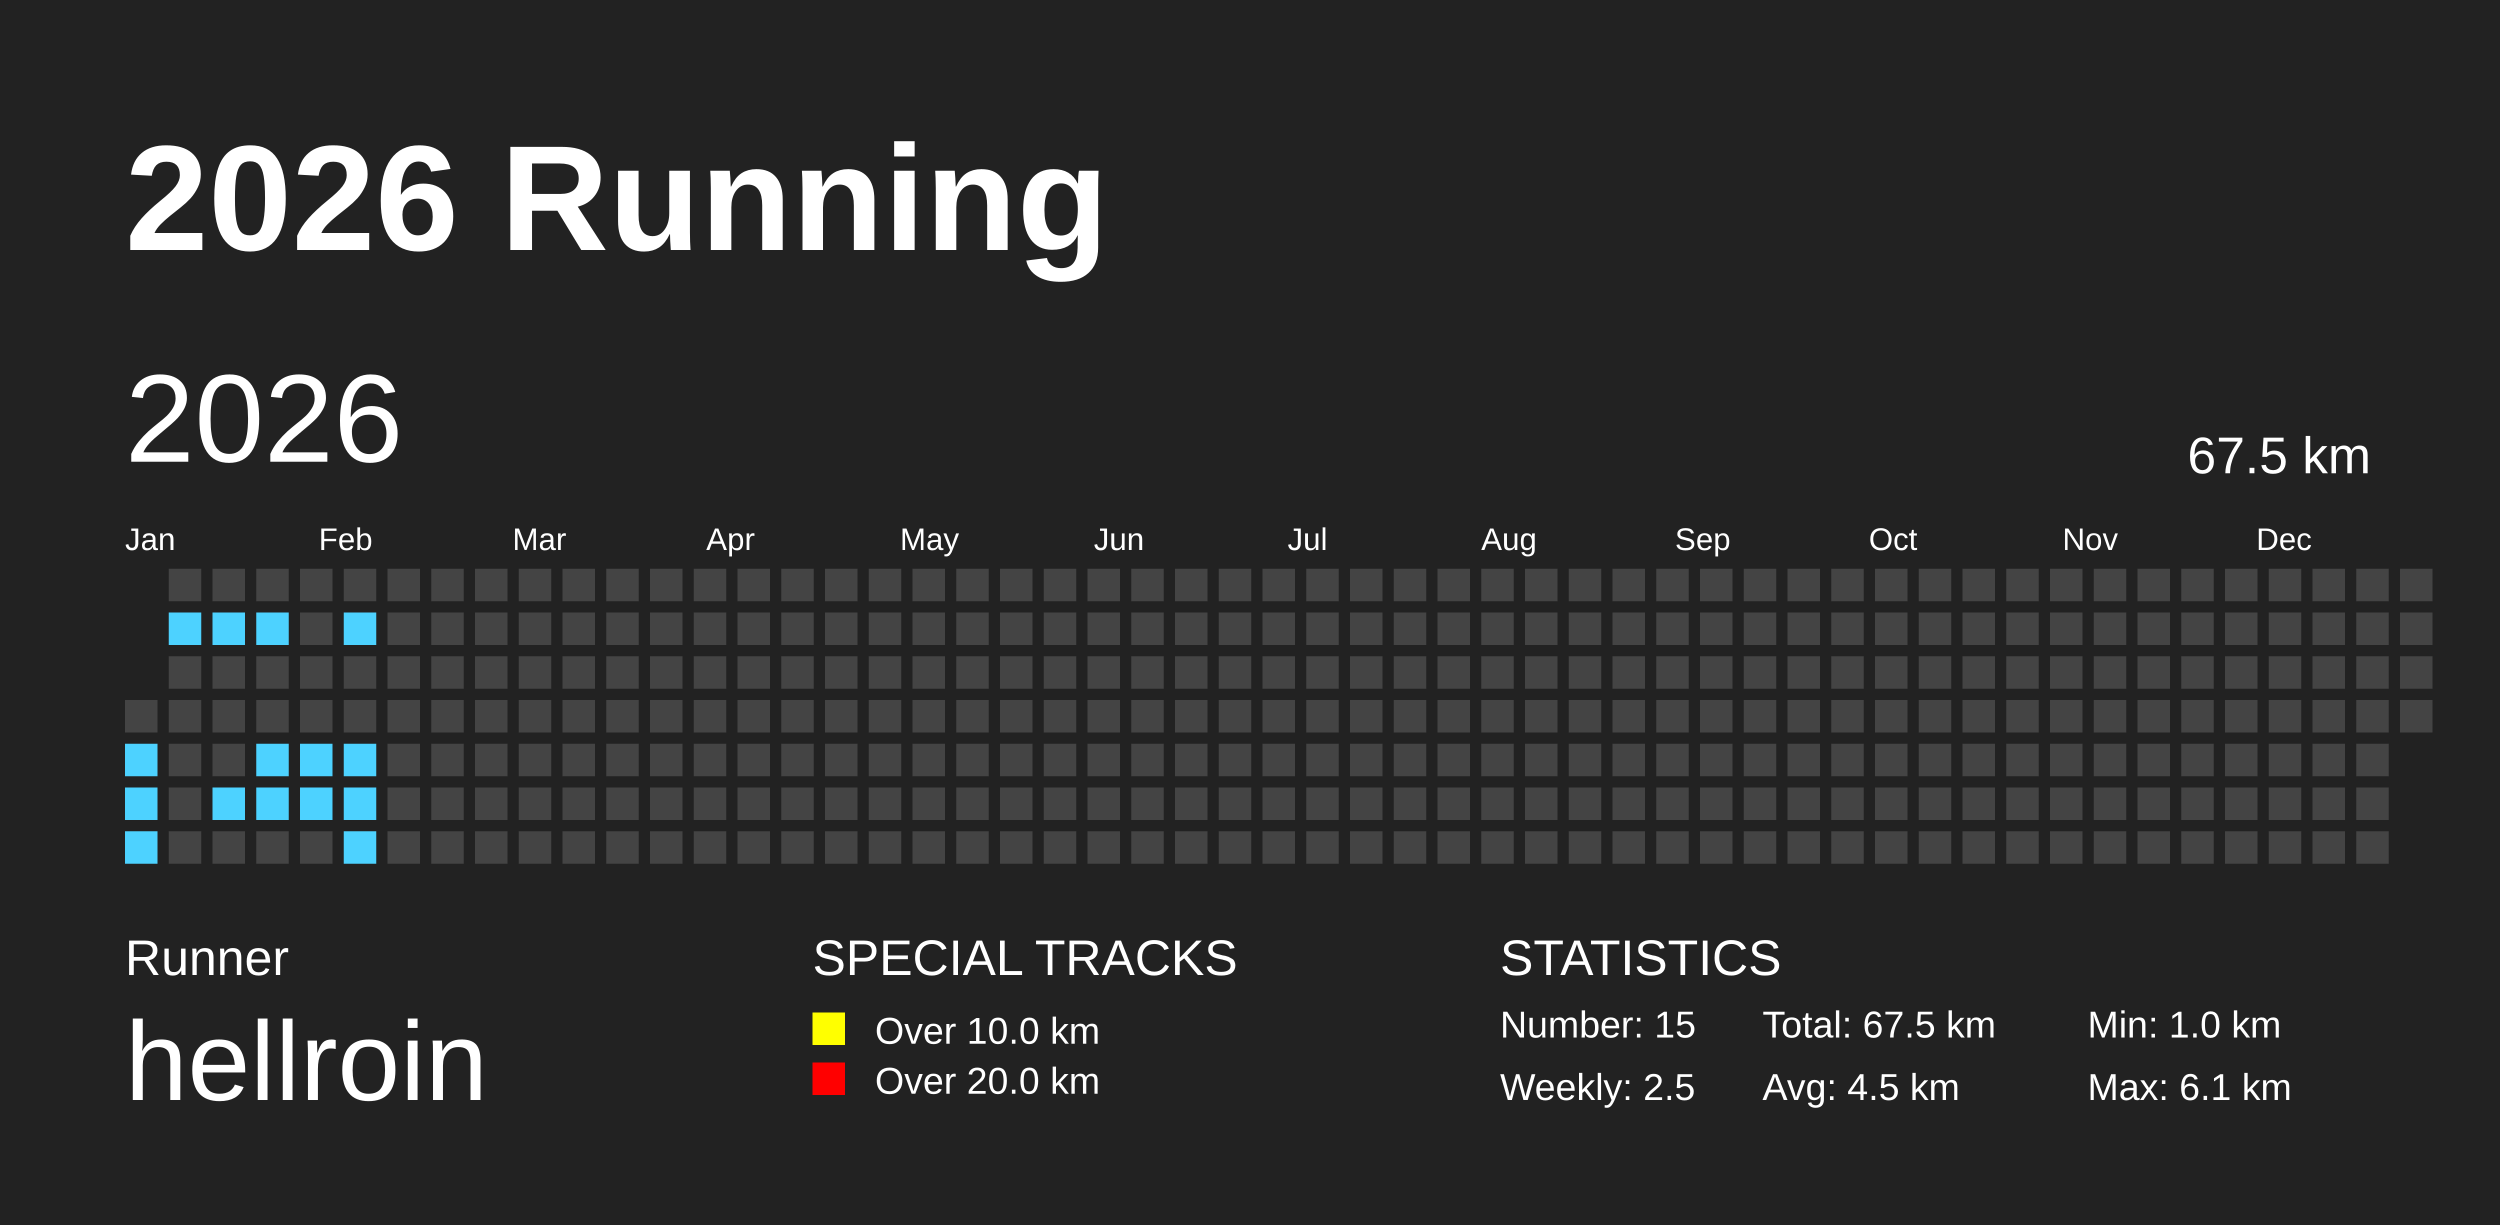
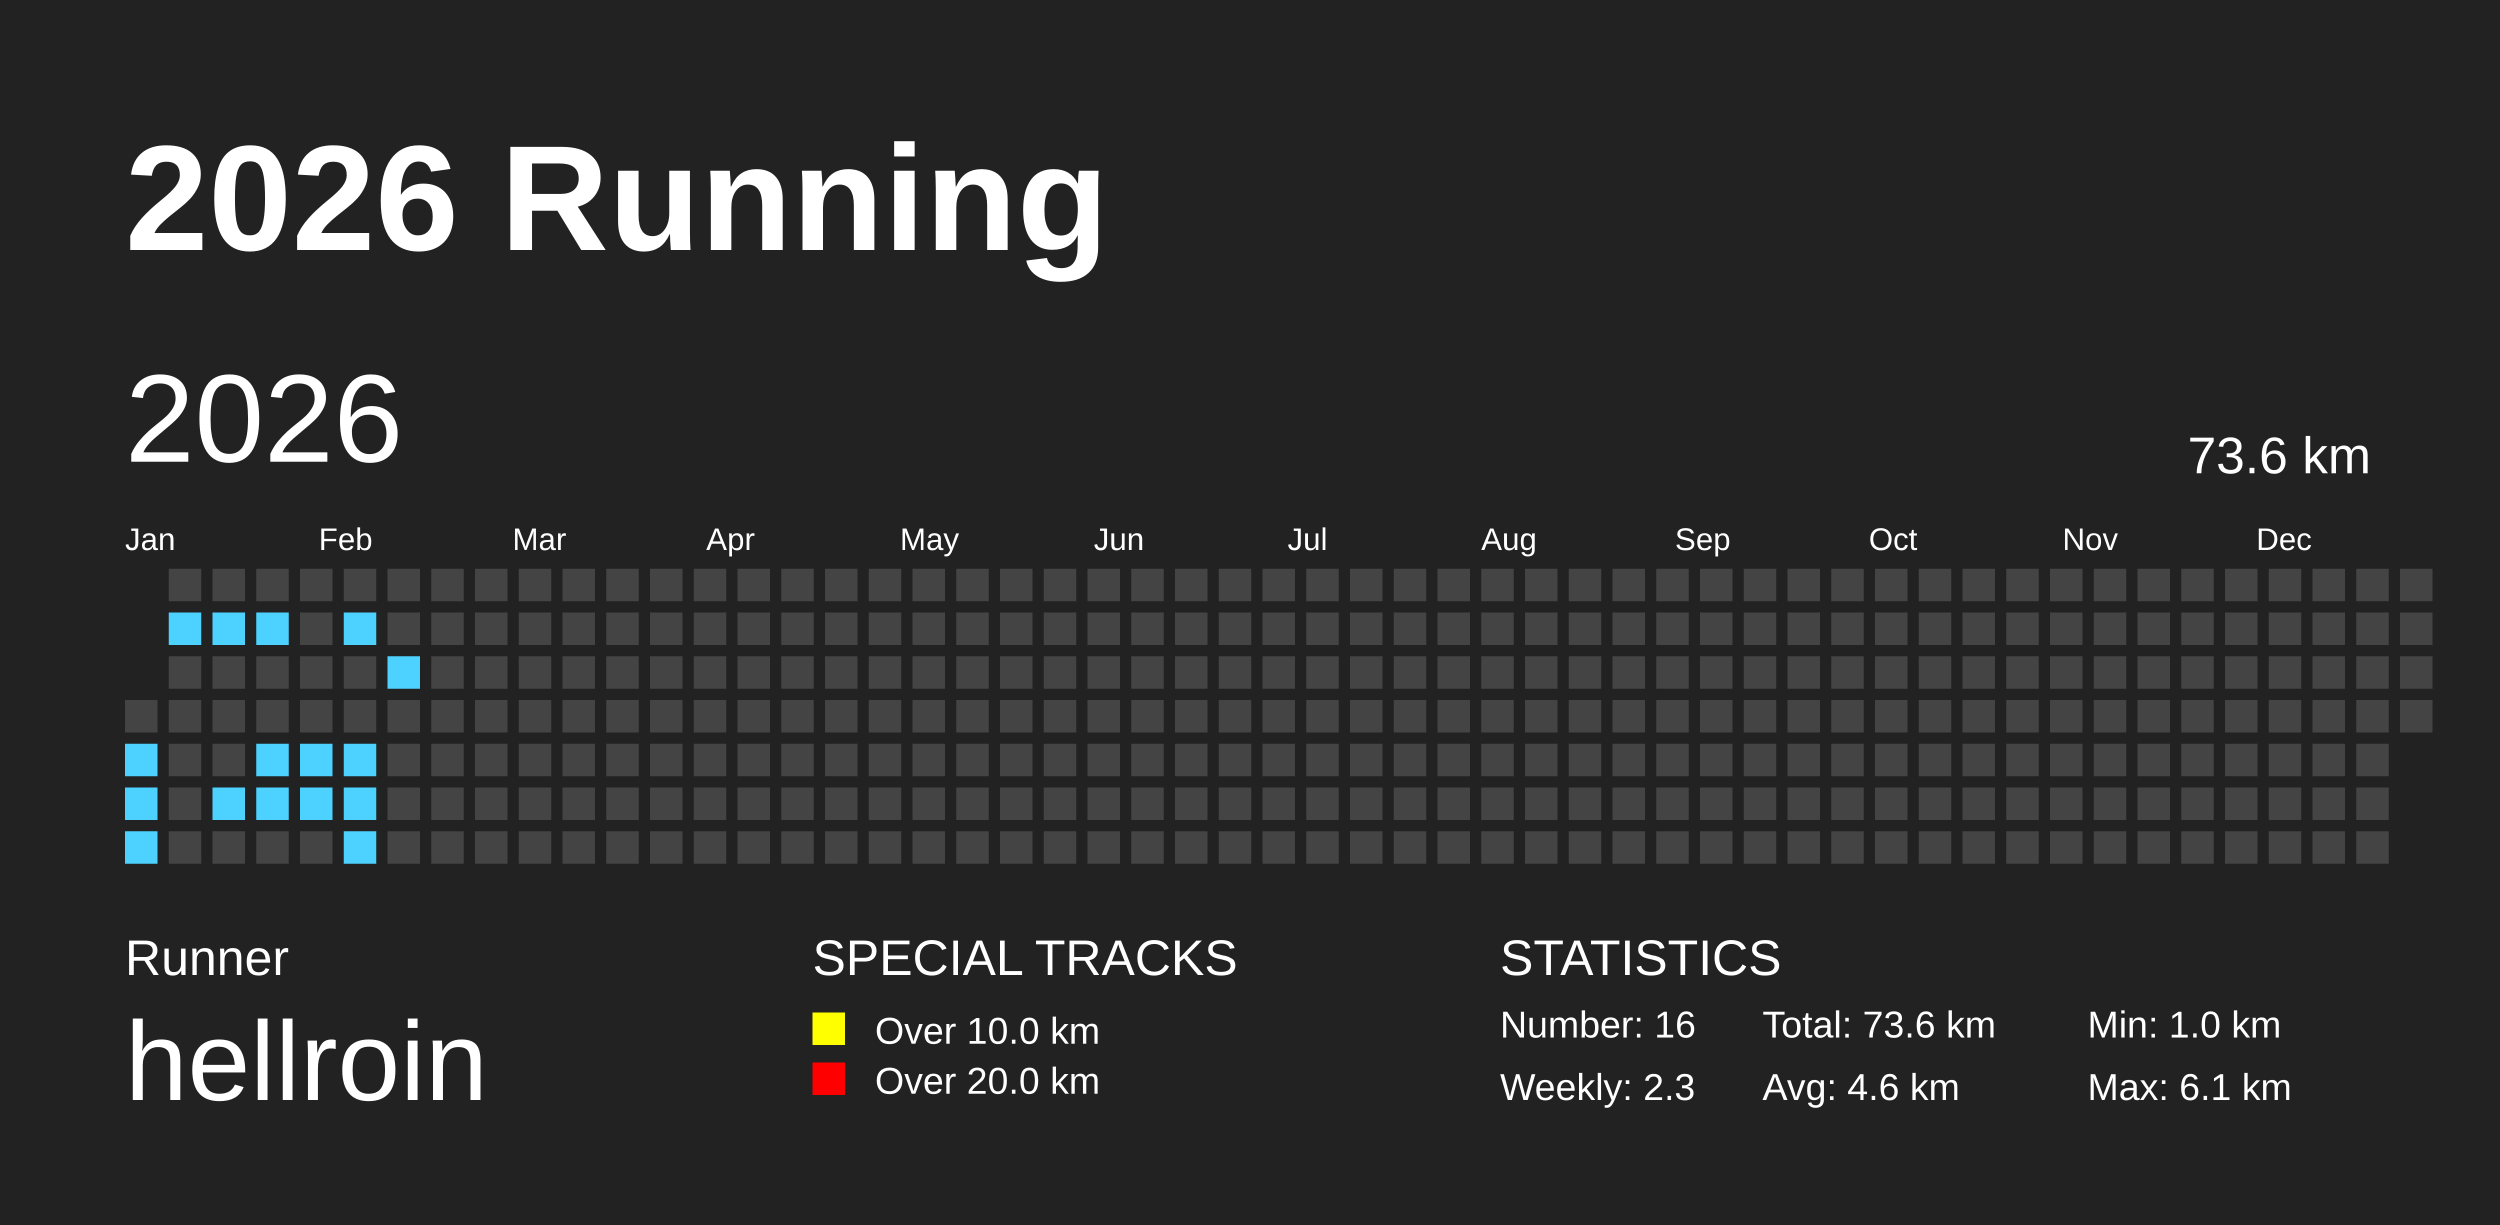
<svg xmlns="http://www.w3.org/2000/svg" baseProfile="full" height="98mm" version="1.1" viewBox="0,0,200,98" width="200mm">
  <defs />
  <rect fill="#222222" height="98" width="200" x="0" y="0" />
  <text fill="#FFFFFF" style="font-size:12px; font-family:Arial; font-weight:bold;" x="10" y="20">2026 Running</text>
  <text fill="#FFFFFF" style="font-size:4px; font-family:Arial" x="10" y="78">Runner</text>
  <text fill="#FFFFFF" style="font-size:9px; font-family:Arial" x="10" y="88">hellroin</text>
  <text fill="#FFFFFF" style="font-size:4px; font-family:Arial" x="65" y="78">SPECIAL TRACKS</text>
  <rect fill="yellow" height="2.6" width="2.6" x="65" y="81" />
  <text fill="#FFFFFF" style="font-size:3px; font-family:Arial" x="70" y="83.5">Over 10.0 km</text>
  <rect fill="red" height="2.6" width="2.6" x="65" y="85" />
  <text fill="#FFFFFF" style="font-size:3px; font-family:Arial" x="70" y="87.5">Over 20.0 km</text>
  <text fill="#FFFFFF" style="font-size:4px; font-family:Arial" x="120" y="78">STATISTICS</text>
-   <text fill="#FFFFFF" style="font-size:3px; font-family:Arial" x="120" y="83">Number: 15</text>
-   <text fill="#FFFFFF" style="font-size:3px; font-family:Arial" x="120" y="88">Weekly: 2.5</text>
-   <text fill="#FFFFFF" style="font-size:3px; font-family:Arial" x="141" y="83">Total: 67.5 km</text>
-   <text fill="#FFFFFF" style="font-size:3px; font-family:Arial" x="141" y="88">Avg: 4.5 km</text>
+   <text fill="#FFFFFF" style="font-size:3px; font-family:Arial" x="120" y="83">Number: 16</text>
+   <text fill="#FFFFFF" style="font-size:3px; font-family:Arial" x="120" y="88">Weekly: 2.3</text>
+   <text fill="#FFFFFF" style="font-size:3px; font-family:Arial" x="141" y="83">Total: 73.6 km</text>
+   <text fill="#FFFFFF" style="font-size:3px; font-family:Arial" x="141" y="88">Avg: 4.6 km</text>
  <text fill="#FFFFFF" style="font-size:3px; font-family:Arial" x="167" y="83">Min: 1.0 km</text>
  <text fill="#FFFFFF" style="font-size:3px; font-family:Arial" x="167" y="88">Max: 6.1 km</text>
  <text dominant-baseline="hanging" fill="#FFFFFF" style="font-size:10.0px; font-family:Arial;" x="10" y="30">2026</text>
-   <text dominant-baseline="hanging" fill="#FFFFFF" style="font-size:4.125px; font-family:Arial;" x="175" y="35">67.5 km</text>
+   <text dominant-baseline="hanging" fill="#FFFFFF" style="font-size:4.125px; font-family:Arial;" x="175" y="35">73.6 km</text>
  <text fill="#FFFFFF" style="font-size:2.5px; font-family:Arial" x="10.0" y="44">Jan</text>
  <text fill="#FFFFFF" style="font-size:2.5px; font-family:Arial" x="25.5" y="44">Feb</text>
  <text fill="#FFFFFF" style="font-size:2.5px; font-family:Arial" x="41.0" y="44">Mar</text>
  <text fill="#FFFFFF" style="font-size:2.5px; font-family:Arial" x="56.5" y="44">Apr</text>
  <text fill="#FFFFFF" style="font-size:2.5px; font-family:Arial" x="72.0" y="44">May</text>
  <text fill="#FFFFFF" style="font-size:2.5px; font-family:Arial" x="87.5" y="44">Jun</text>
  <text fill="#FFFFFF" style="font-size:2.5px; font-family:Arial" x="103.0" y="44">Jul</text>
  <text fill="#FFFFFF" style="font-size:2.5px; font-family:Arial" x="118.5" y="44">Aug</text>
  <text fill="#FFFFFF" style="font-size:2.5px; font-family:Arial" x="134.0" y="44">Sep</text>
  <text fill="#FFFFFF" style="font-size:2.5px; font-family:Arial" x="149.5" y="44">Oct</text>
  <text fill="#FFFFFF" style="font-size:2.5px; font-family:Arial" x="165.0" y="44">Nov</text>
  <text fill="#FFFFFF" style="font-size:2.5px; font-family:Arial" x="180.5" y="44">Dec</text>
  <rect fill="#444444" height="2.6" width="2.6" x="10.0" y="56.0" />
  <rect fill="#4DD2FF" height="2.6" width="2.6" x="10.0" y="59.5" />
  <rect fill="#4DD2FF" height="2.6" width="2.6" x="10.0" y="63.0" />
  <rect fill="#4DD2FF" height="2.6" width="2.6" x="10.0" y="66.5" />
  <rect fill="#444444" height="2.6" width="2.6" x="13.5" y="45.5" />
  <rect fill="#4DD2FF" height="2.6" width="2.6" x="13.5" y="49.0" />
  <rect fill="#444444" height="2.6" width="2.6" x="13.5" y="52.5" />
  <rect fill="#444444" height="2.6" width="2.6" x="13.5" y="56.0" />
  <rect fill="#444444" height="2.6" width="2.6" x="13.5" y="59.5" />
  <rect fill="#444444" height="2.6" width="2.6" x="13.5" y="63.0" />
  <rect fill="#444444" height="2.6" width="2.6" x="13.5" y="66.5" />
  <rect fill="#444444" height="2.6" width="2.6" x="17.0" y="45.5" />
  <rect fill="#4DD2FF" height="2.6" width="2.6" x="17.0" y="49.0" />
  <rect fill="#444444" height="2.6" width="2.6" x="17.0" y="52.5" />
  <rect fill="#444444" height="2.6" width="2.6" x="17.0" y="56.0" />
  <rect fill="#444444" height="2.6" width="2.6" x="17.0" y="59.5" />
  <rect fill="#4DD2FF" height="2.6" width="2.6" x="17.0" y="63.0" />
  <rect fill="#444444" height="2.6" width="2.6" x="17.0" y="66.5" />
  <rect fill="#444444" height="2.6" width="2.6" x="20.5" y="45.5" />
  <rect fill="#4DD2FF" height="2.6" width="2.6" x="20.5" y="49.0" />
  <rect fill="#444444" height="2.6" width="2.6" x="20.5" y="52.5" />
  <rect fill="#444444" height="2.6" width="2.6" x="20.5" y="56.0" />
  <rect fill="#4DD2FF" height="2.6" width="2.6" x="20.5" y="59.5" />
  <rect fill="#4DD2FF" height="2.6" width="2.6" x="20.5" y="63.0" />
  <rect fill="#444444" height="2.6" width="2.6" x="20.5" y="66.5" />
  <rect fill="#444444" height="2.6" width="2.6" x="24.0" y="45.5" />
  <rect fill="#444444" height="2.6" width="2.6" x="24.0" y="49.0" />
  <rect fill="#444444" height="2.6" width="2.6" x="24.0" y="52.5" />
  <rect fill="#444444" height="2.6" width="2.6" x="24.0" y="56.0" />
  <rect fill="#4DD2FF" height="2.6" width="2.6" x="24.0" y="59.5" />
  <rect fill="#4DD2FF" height="2.6" width="2.6" x="24.0" y="63.0" />
  <rect fill="#444444" height="2.6" width="2.6" x="24.0" y="66.5" />
  <rect fill="#444444" height="2.6" width="2.6" x="27.5" y="45.5" />
  <rect fill="#4DD2FF" height="2.6" width="2.6" x="27.5" y="49.0" />
  <rect fill="#444444" height="2.6" width="2.6" x="27.5" y="52.5" />
  <rect fill="#444444" height="2.6" width="2.6" x="27.5" y="56.0" />
  <rect fill="#4DD2FF" height="2.6" width="2.6" x="27.5" y="59.5" />
  <rect fill="#4DD2FF" height="2.6" width="2.6" x="27.5" y="63.0" />
  <rect fill="#4DD2FF" height="2.6" width="2.6" x="27.5" y="66.5" />
  <rect fill="#444444" height="2.6" width="2.6" x="31.0" y="45.5" />
  <rect fill="#444444" height="2.6" width="2.6" x="31.0" y="49.0" />
-   <rect fill="#444444" height="2.6" width="2.6" x="31.0" y="52.5" />
+   <rect fill="#4DD2FF" height="2.6" width="2.6" x="31.0" y="52.5" />
  <rect fill="#444444" height="2.6" width="2.6" x="31.0" y="56.0" />
  <rect fill="#444444" height="2.6" width="2.6" x="31.0" y="59.5" />
  <rect fill="#444444" height="2.6" width="2.6" x="31.0" y="63.0" />
  <rect fill="#444444" height="2.6" width="2.6" x="31.0" y="66.5" />
  <rect fill="#444444" height="2.6" width="2.6" x="34.5" y="45.5" />
  <rect fill="#444444" height="2.6" width="2.6" x="34.5" y="49.0" />
  <rect fill="#444444" height="2.6" width="2.6" x="34.5" y="52.5" />
  <rect fill="#444444" height="2.6" width="2.6" x="34.5" y="56.0" />
  <rect fill="#444444" height="2.6" width="2.6" x="34.5" y="59.5" />
  <rect fill="#444444" height="2.6" width="2.6" x="34.5" y="63.0" />
  <rect fill="#444444" height="2.6" width="2.6" x="34.5" y="66.5" />
  <rect fill="#444444" height="2.6" width="2.6" x="38.0" y="45.5" />
  <rect fill="#444444" height="2.6" width="2.6" x="38.0" y="49.0" />
  <rect fill="#444444" height="2.6" width="2.6" x="38.0" y="52.5" />
  <rect fill="#444444" height="2.6" width="2.6" x="38.0" y="56.0" />
  <rect fill="#444444" height="2.6" width="2.6" x="38.0" y="59.5" />
  <rect fill="#444444" height="2.6" width="2.6" x="38.0" y="63.0" />
  <rect fill="#444444" height="2.6" width="2.6" x="38.0" y="66.5" />
  <rect fill="#444444" height="2.6" width="2.6" x="41.5" y="45.5" />
  <rect fill="#444444" height="2.6" width="2.6" x="41.5" y="49.0" />
  <rect fill="#444444" height="2.6" width="2.6" x="41.5" y="52.5" />
  <rect fill="#444444" height="2.6" width="2.6" x="41.5" y="56.0" />
  <rect fill="#444444" height="2.6" width="2.6" x="41.5" y="59.5" />
  <rect fill="#444444" height="2.6" width="2.6" x="41.5" y="63.0" />
  <rect fill="#444444" height="2.6" width="2.6" x="41.5" y="66.5" />
  <rect fill="#444444" height="2.6" width="2.6" x="45.0" y="45.5" />
  <rect fill="#444444" height="2.6" width="2.6" x="45.0" y="49.0" />
  <rect fill="#444444" height="2.6" width="2.6" x="45.0" y="52.5" />
  <rect fill="#444444" height="2.6" width="2.6" x="45.0" y="56.0" />
  <rect fill="#444444" height="2.6" width="2.6" x="45.0" y="59.5" />
  <rect fill="#444444" height="2.6" width="2.6" x="45.0" y="63.0" />
  <rect fill="#444444" height="2.6" width="2.6" x="45.0" y="66.5" />
  <rect fill="#444444" height="2.6" width="2.6" x="48.5" y="45.5" />
  <rect fill="#444444" height="2.6" width="2.6" x="48.5" y="49.0" />
  <rect fill="#444444" height="2.6" width="2.6" x="48.5" y="52.5" />
  <rect fill="#444444" height="2.6" width="2.6" x="48.5" y="56.0" />
  <rect fill="#444444" height="2.6" width="2.6" x="48.5" y="59.5" />
  <rect fill="#444444" height="2.6" width="2.6" x="48.5" y="63.0" />
  <rect fill="#444444" height="2.6" width="2.6" x="48.5" y="66.5" />
  <rect fill="#444444" height="2.6" width="2.6" x="52.0" y="45.5" />
  <rect fill="#444444" height="2.6" width="2.6" x="52.0" y="49.0" />
  <rect fill="#444444" height="2.6" width="2.6" x="52.0" y="52.5" />
  <rect fill="#444444" height="2.6" width="2.6" x="52.0" y="56.0" />
  <rect fill="#444444" height="2.6" width="2.6" x="52.0" y="59.5" />
  <rect fill="#444444" height="2.6" width="2.6" x="52.0" y="63.0" />
  <rect fill="#444444" height="2.6" width="2.6" x="52.0" y="66.5" />
  <rect fill="#444444" height="2.6" width="2.6" x="55.5" y="45.5" />
  <rect fill="#444444" height="2.6" width="2.6" x="55.5" y="49.0" />
  <rect fill="#444444" height="2.6" width="2.6" x="55.5" y="52.5" />
  <rect fill="#444444" height="2.6" width="2.6" x="55.5" y="56.0" />
  <rect fill="#444444" height="2.6" width="2.6" x="55.5" y="59.5" />
  <rect fill="#444444" height="2.6" width="2.6" x="55.5" y="63.0" />
  <rect fill="#444444" height="2.6" width="2.6" x="55.5" y="66.5" />
  <rect fill="#444444" height="2.6" width="2.6" x="59.0" y="45.5" />
  <rect fill="#444444" height="2.6" width="2.6" x="59.0" y="49.0" />
  <rect fill="#444444" height="2.6" width="2.6" x="59.0" y="52.5" />
  <rect fill="#444444" height="2.6" width="2.6" x="59.0" y="56.0" />
  <rect fill="#444444" height="2.6" width="2.6" x="59.0" y="59.5" />
  <rect fill="#444444" height="2.6" width="2.6" x="59.0" y="63.0" />
  <rect fill="#444444" height="2.6" width="2.6" x="59.0" y="66.5" />
  <rect fill="#444444" height="2.6" width="2.6" x="62.5" y="45.5" />
  <rect fill="#444444" height="2.6" width="2.6" x="62.5" y="49.0" />
  <rect fill="#444444" height="2.6" width="2.6" x="62.5" y="52.5" />
  <rect fill="#444444" height="2.6" width="2.6" x="62.5" y="56.0" />
  <rect fill="#444444" height="2.6" width="2.6" x="62.5" y="59.5" />
  <rect fill="#444444" height="2.6" width="2.6" x="62.5" y="63.0" />
  <rect fill="#444444" height="2.6" width="2.6" x="62.5" y="66.5" />
  <rect fill="#444444" height="2.6" width="2.6" x="66.0" y="45.5" />
  <rect fill="#444444" height="2.6" width="2.6" x="66.0" y="49.0" />
  <rect fill="#444444" height="2.6" width="2.6" x="66.0" y="52.5" />
  <rect fill="#444444" height="2.6" width="2.6" x="66.0" y="56.0" />
  <rect fill="#444444" height="2.6" width="2.6" x="66.0" y="59.5" />
  <rect fill="#444444" height="2.6" width="2.6" x="66.0" y="63.0" />
  <rect fill="#444444" height="2.6" width="2.6" x="66.0" y="66.5" />
  <rect fill="#444444" height="2.6" width="2.6" x="69.5" y="45.5" />
  <rect fill="#444444" height="2.6" width="2.6" x="69.5" y="49.0" />
  <rect fill="#444444" height="2.6" width="2.6" x="69.5" y="52.5" />
  <rect fill="#444444" height="2.6" width="2.6" x="69.5" y="56.0" />
  <rect fill="#444444" height="2.6" width="2.6" x="69.5" y="59.5" />
  <rect fill="#444444" height="2.6" width="2.6" x="69.5" y="63.0" />
  <rect fill="#444444" height="2.6" width="2.6" x="69.5" y="66.5" />
  <rect fill="#444444" height="2.6" width="2.6" x="73.0" y="45.5" />
  <rect fill="#444444" height="2.6" width="2.6" x="73.0" y="49.0" />
  <rect fill="#444444" height="2.6" width="2.6" x="73.0" y="52.5" />
  <rect fill="#444444" height="2.6" width="2.6" x="73.0" y="56.0" />
  <rect fill="#444444" height="2.6" width="2.6" x="73.0" y="59.5" />
  <rect fill="#444444" height="2.6" width="2.6" x="73.0" y="63.0" />
  <rect fill="#444444" height="2.6" width="2.6" x="73.0" y="66.5" />
  <rect fill="#444444" height="2.6" width="2.6" x="76.5" y="45.5" />
  <rect fill="#444444" height="2.6" width="2.6" x="76.5" y="49.0" />
  <rect fill="#444444" height="2.6" width="2.6" x="76.5" y="52.5" />
  <rect fill="#444444" height="2.6" width="2.6" x="76.5" y="56.0" />
  <rect fill="#444444" height="2.6" width="2.6" x="76.5" y="59.5" />
  <rect fill="#444444" height="2.6" width="2.6" x="76.5" y="63.0" />
  <rect fill="#444444" height="2.6" width="2.6" x="76.5" y="66.5" />
  <rect fill="#444444" height="2.6" width="2.6" x="80.0" y="45.5" />
  <rect fill="#444444" height="2.6" width="2.6" x="80.0" y="49.0" />
  <rect fill="#444444" height="2.6" width="2.6" x="80.0" y="52.5" />
  <rect fill="#444444" height="2.6" width="2.6" x="80.0" y="56.0" />
  <rect fill="#444444" height="2.6" width="2.6" x="80.0" y="59.5" />
  <rect fill="#444444" height="2.6" width="2.6" x="80.0" y="63.0" />
  <rect fill="#444444" height="2.6" width="2.6" x="80.0" y="66.5" />
  <rect fill="#444444" height="2.6" width="2.6" x="83.5" y="45.5" />
  <rect fill="#444444" height="2.6" width="2.6" x="83.5" y="49.0" />
  <rect fill="#444444" height="2.6" width="2.6" x="83.5" y="52.5" />
  <rect fill="#444444" height="2.6" width="2.6" x="83.5" y="56.0" />
  <rect fill="#444444" height="2.6" width="2.6" x="83.5" y="59.5" />
  <rect fill="#444444" height="2.6" width="2.6" x="83.5" y="63.0" />
  <rect fill="#444444" height="2.6" width="2.6" x="83.5" y="66.5" />
  <rect fill="#444444" height="2.6" width="2.6" x="87.0" y="45.5" />
  <rect fill="#444444" height="2.6" width="2.6" x="87.0" y="49.0" />
  <rect fill="#444444" height="2.6" width="2.6" x="87.0" y="52.5" />
  <rect fill="#444444" height="2.6" width="2.6" x="87.0" y="56.0" />
  <rect fill="#444444" height="2.6" width="2.6" x="87.0" y="59.5" />
  <rect fill="#444444" height="2.6" width="2.6" x="87.0" y="63.0" />
  <rect fill="#444444" height="2.6" width="2.6" x="87.0" y="66.5" />
  <rect fill="#444444" height="2.6" width="2.6" x="90.5" y="45.5" />
  <rect fill="#444444" height="2.6" width="2.6" x="90.5" y="49.0" />
  <rect fill="#444444" height="2.6" width="2.6" x="90.5" y="52.5" />
  <rect fill="#444444" height="2.6" width="2.6" x="90.5" y="56.0" />
  <rect fill="#444444" height="2.6" width="2.6" x="90.5" y="59.5" />
  <rect fill="#444444" height="2.6" width="2.6" x="90.5" y="63.0" />
  <rect fill="#444444" height="2.6" width="2.6" x="90.5" y="66.5" />
  <rect fill="#444444" height="2.6" width="2.6" x="94.0" y="45.5" />
  <rect fill="#444444" height="2.6" width="2.6" x="94.0" y="49.0" />
  <rect fill="#444444" height="2.6" width="2.6" x="94.0" y="52.5" />
  <rect fill="#444444" height="2.6" width="2.6" x="94.0" y="56.0" />
  <rect fill="#444444" height="2.6" width="2.6" x="94.0" y="59.5" />
  <rect fill="#444444" height="2.6" width="2.6" x="94.0" y="63.0" />
  <rect fill="#444444" height="2.6" width="2.6" x="94.0" y="66.5" />
  <rect fill="#444444" height="2.6" width="2.6" x="97.5" y="45.5" />
  <rect fill="#444444" height="2.6" width="2.6" x="97.5" y="49.0" />
  <rect fill="#444444" height="2.6" width="2.6" x="97.5" y="52.5" />
  <rect fill="#444444" height="2.6" width="2.6" x="97.5" y="56.0" />
  <rect fill="#444444" height="2.6" width="2.6" x="97.5" y="59.5" />
  <rect fill="#444444" height="2.6" width="2.6" x="97.5" y="63.0" />
  <rect fill="#444444" height="2.6" width="2.6" x="97.5" y="66.5" />
  <rect fill="#444444" height="2.6" width="2.6" x="101.0" y="45.5" />
  <rect fill="#444444" height="2.6" width="2.6" x="101.0" y="49.0" />
  <rect fill="#444444" height="2.6" width="2.6" x="101.0" y="52.5" />
  <rect fill="#444444" height="2.6" width="2.6" x="101.0" y="56.0" />
  <rect fill="#444444" height="2.6" width="2.6" x="101.0" y="59.5" />
  <rect fill="#444444" height="2.6" width="2.6" x="101.0" y="63.0" />
  <rect fill="#444444" height="2.6" width="2.6" x="101.0" y="66.5" />
  <rect fill="#444444" height="2.6" width="2.6" x="104.5" y="45.5" />
  <rect fill="#444444" height="2.6" width="2.6" x="104.5" y="49.0" />
  <rect fill="#444444" height="2.6" width="2.6" x="104.5" y="52.5" />
  <rect fill="#444444" height="2.6" width="2.6" x="104.5" y="56.0" />
  <rect fill="#444444" height="2.6" width="2.6" x="104.5" y="59.5" />
  <rect fill="#444444" height="2.6" width="2.6" x="104.5" y="63.0" />
  <rect fill="#444444" height="2.6" width="2.6" x="104.5" y="66.5" />
  <rect fill="#444444" height="2.6" width="2.6" x="108.0" y="45.5" />
  <rect fill="#444444" height="2.6" width="2.6" x="108.0" y="49.0" />
  <rect fill="#444444" height="2.6" width="2.6" x="108.0" y="52.5" />
  <rect fill="#444444" height="2.6" width="2.6" x="108.0" y="56.0" />
  <rect fill="#444444" height="2.6" width="2.6" x="108.0" y="59.5" />
  <rect fill="#444444" height="2.6" width="2.6" x="108.0" y="63.0" />
  <rect fill="#444444" height="2.6" width="2.6" x="108.0" y="66.5" />
  <rect fill="#444444" height="2.6" width="2.6" x="111.5" y="45.5" />
  <rect fill="#444444" height="2.6" width="2.6" x="111.5" y="49.0" />
  <rect fill="#444444" height="2.6" width="2.6" x="111.5" y="52.5" />
  <rect fill="#444444" height="2.6" width="2.6" x="111.5" y="56.0" />
  <rect fill="#444444" height="2.6" width="2.6" x="111.5" y="59.5" />
  <rect fill="#444444" height="2.6" width="2.6" x="111.5" y="63.0" />
  <rect fill="#444444" height="2.6" width="2.6" x="111.5" y="66.5" />
  <rect fill="#444444" height="2.6" width="2.6" x="115.0" y="45.5" />
  <rect fill="#444444" height="2.6" width="2.6" x="115.0" y="49.0" />
  <rect fill="#444444" height="2.6" width="2.6" x="115.0" y="52.5" />
  <rect fill="#444444" height="2.6" width="2.6" x="115.0" y="56.0" />
  <rect fill="#444444" height="2.6" width="2.6" x="115.0" y="59.5" />
  <rect fill="#444444" height="2.6" width="2.6" x="115.0" y="63.0" />
  <rect fill="#444444" height="2.6" width="2.6" x="115.0" y="66.5" />
  <rect fill="#444444" height="2.6" width="2.6" x="118.5" y="45.5" />
  <rect fill="#444444" height="2.6" width="2.6" x="118.5" y="49.0" />
  <rect fill="#444444" height="2.6" width="2.6" x="118.5" y="52.5" />
  <rect fill="#444444" height="2.6" width="2.6" x="118.5" y="56.0" />
  <rect fill="#444444" height="2.6" width="2.6" x="118.5" y="59.5" />
  <rect fill="#444444" height="2.6" width="2.6" x="118.5" y="63.0" />
  <rect fill="#444444" height="2.6" width="2.6" x="118.5" y="66.5" />
  <rect fill="#444444" height="2.6" width="2.6" x="122.0" y="45.5" />
  <rect fill="#444444" height="2.6" width="2.6" x="122.0" y="49.0" />
  <rect fill="#444444" height="2.6" width="2.6" x="122.0" y="52.5" />
  <rect fill="#444444" height="2.6" width="2.6" x="122.0" y="56.0" />
  <rect fill="#444444" height="2.6" width="2.6" x="122.0" y="59.5" />
  <rect fill="#444444" height="2.6" width="2.6" x="122.0" y="63.0" />
  <rect fill="#444444" height="2.6" width="2.6" x="122.0" y="66.5" />
  <rect fill="#444444" height="2.6" width="2.6" x="125.5" y="45.5" />
  <rect fill="#444444" height="2.6" width="2.6" x="125.5" y="49.0" />
  <rect fill="#444444" height="2.6" width="2.6" x="125.5" y="52.5" />
  <rect fill="#444444" height="2.6" width="2.6" x="125.5" y="56.0" />
  <rect fill="#444444" height="2.6" width="2.6" x="125.5" y="59.5" />
  <rect fill="#444444" height="2.6" width="2.6" x="125.5" y="63.0" />
  <rect fill="#444444" height="2.6" width="2.6" x="125.5" y="66.5" />
  <rect fill="#444444" height="2.6" width="2.6" x="129.0" y="45.5" />
  <rect fill="#444444" height="2.6" width="2.6" x="129.0" y="49.0" />
  <rect fill="#444444" height="2.6" width="2.6" x="129.0" y="52.5" />
  <rect fill="#444444" height="2.6" width="2.6" x="129.0" y="56.0" />
  <rect fill="#444444" height="2.6" width="2.6" x="129.0" y="59.5" />
  <rect fill="#444444" height="2.6" width="2.6" x="129.0" y="63.0" />
  <rect fill="#444444" height="2.6" width="2.6" x="129.0" y="66.5" />
  <rect fill="#444444" height="2.6" width="2.6" x="132.5" y="45.5" />
  <rect fill="#444444" height="2.6" width="2.6" x="132.5" y="49.0" />
  <rect fill="#444444" height="2.6" width="2.6" x="132.5" y="52.5" />
  <rect fill="#444444" height="2.6" width="2.6" x="132.5" y="56.0" />
  <rect fill="#444444" height="2.6" width="2.6" x="132.5" y="59.5" />
  <rect fill="#444444" height="2.6" width="2.6" x="132.5" y="63.0" />
  <rect fill="#444444" height="2.6" width="2.6" x="132.5" y="66.5" />
  <rect fill="#444444" height="2.6" width="2.6" x="136.0" y="45.5" />
  <rect fill="#444444" height="2.6" width="2.6" x="136.0" y="49.0" />
  <rect fill="#444444" height="2.6" width="2.6" x="136.0" y="52.5" />
  <rect fill="#444444" height="2.6" width="2.6" x="136.0" y="56.0" />
  <rect fill="#444444" height="2.6" width="2.6" x="136.0" y="59.5" />
  <rect fill="#444444" height="2.6" width="2.6" x="136.0" y="63.0" />
  <rect fill="#444444" height="2.6" width="2.6" x="136.0" y="66.5" />
  <rect fill="#444444" height="2.6" width="2.6" x="139.5" y="45.5" />
  <rect fill="#444444" height="2.6" width="2.6" x="139.5" y="49.0" />
  <rect fill="#444444" height="2.6" width="2.6" x="139.5" y="52.5" />
  <rect fill="#444444" height="2.6" width="2.6" x="139.5" y="56.0" />
  <rect fill="#444444" height="2.6" width="2.6" x="139.5" y="59.5" />
  <rect fill="#444444" height="2.6" width="2.6" x="139.5" y="63.0" />
  <rect fill="#444444" height="2.6" width="2.6" x="139.5" y="66.5" />
  <rect fill="#444444" height="2.6" width="2.6" x="143.0" y="45.5" />
  <rect fill="#444444" height="2.6" width="2.6" x="143.0" y="49.0" />
  <rect fill="#444444" height="2.6" width="2.6" x="143.0" y="52.5" />
  <rect fill="#444444" height="2.6" width="2.6" x="143.0" y="56.0" />
  <rect fill="#444444" height="2.6" width="2.6" x="143.0" y="59.5" />
  <rect fill="#444444" height="2.6" width="2.6" x="143.0" y="63.0" />
  <rect fill="#444444" height="2.6" width="2.6" x="143.0" y="66.5" />
  <rect fill="#444444" height="2.6" width="2.6" x="146.5" y="45.5" />
  <rect fill="#444444" height="2.6" width="2.6" x="146.5" y="49.0" />
  <rect fill="#444444" height="2.6" width="2.6" x="146.5" y="52.5" />
  <rect fill="#444444" height="2.6" width="2.6" x="146.5" y="56.0" />
  <rect fill="#444444" height="2.6" width="2.6" x="146.5" y="59.5" />
  <rect fill="#444444" height="2.6" width="2.6" x="146.5" y="63.0" />
  <rect fill="#444444" height="2.6" width="2.6" x="146.5" y="66.5" />
  <rect fill="#444444" height="2.6" width="2.6" x="150.0" y="45.5" />
  <rect fill="#444444" height="2.6" width="2.6" x="150.0" y="49.0" />
  <rect fill="#444444" height="2.6" width="2.6" x="150.0" y="52.5" />
  <rect fill="#444444" height="2.6" width="2.6" x="150.0" y="56.0" />
  <rect fill="#444444" height="2.6" width="2.6" x="150.0" y="59.5" />
  <rect fill="#444444" height="2.6" width="2.6" x="150.0" y="63.0" />
  <rect fill="#444444" height="2.6" width="2.6" x="150.0" y="66.5" />
  <rect fill="#444444" height="2.6" width="2.6" x="153.5" y="45.5" />
  <rect fill="#444444" height="2.6" width="2.6" x="153.5" y="49.0" />
  <rect fill="#444444" height="2.6" width="2.6" x="153.5" y="52.5" />
  <rect fill="#444444" height="2.6" width="2.6" x="153.5" y="56.0" />
  <rect fill="#444444" height="2.6" width="2.6" x="153.5" y="59.5" />
  <rect fill="#444444" height="2.6" width="2.6" x="153.5" y="63.0" />
  <rect fill="#444444" height="2.6" width="2.6" x="153.5" y="66.5" />
  <rect fill="#444444" height="2.6" width="2.6" x="157.0" y="45.5" />
  <rect fill="#444444" height="2.6" width="2.6" x="157.0" y="49.0" />
  <rect fill="#444444" height="2.6" width="2.6" x="157.0" y="52.5" />
  <rect fill="#444444" height="2.6" width="2.6" x="157.0" y="56.0" />
  <rect fill="#444444" height="2.6" width="2.6" x="157.0" y="59.5" />
  <rect fill="#444444" height="2.6" width="2.6" x="157.0" y="63.0" />
  <rect fill="#444444" height="2.6" width="2.6" x="157.0" y="66.5" />
  <rect fill="#444444" height="2.6" width="2.6" x="160.5" y="45.5" />
  <rect fill="#444444" height="2.6" width="2.6" x="160.5" y="49.0" />
  <rect fill="#444444" height="2.6" width="2.6" x="160.5" y="52.5" />
  <rect fill="#444444" height="2.6" width="2.6" x="160.5" y="56.0" />
  <rect fill="#444444" height="2.6" width="2.6" x="160.5" y="59.5" />
  <rect fill="#444444" height="2.6" width="2.6" x="160.5" y="63.0" />
  <rect fill="#444444" height="2.6" width="2.6" x="160.5" y="66.5" />
  <rect fill="#444444" height="2.6" width="2.6" x="164.0" y="45.5" />
  <rect fill="#444444" height="2.6" width="2.6" x="164.0" y="49.0" />
  <rect fill="#444444" height="2.6" width="2.6" x="164.0" y="52.5" />
  <rect fill="#444444" height="2.6" width="2.6" x="164.0" y="56.0" />
  <rect fill="#444444" height="2.6" width="2.6" x="164.0" y="59.5" />
  <rect fill="#444444" height="2.6" width="2.6" x="164.0" y="63.0" />
  <rect fill="#444444" height="2.6" width="2.6" x="164.0" y="66.5" />
  <rect fill="#444444" height="2.6" width="2.6" x="167.5" y="45.5" />
  <rect fill="#444444" height="2.6" width="2.6" x="167.5" y="49.0" />
  <rect fill="#444444" height="2.6" width="2.6" x="167.5" y="52.5" />
  <rect fill="#444444" height="2.6" width="2.6" x="167.5" y="56.0" />
  <rect fill="#444444" height="2.6" width="2.6" x="167.5" y="59.5" />
  <rect fill="#444444" height="2.6" width="2.6" x="167.5" y="63.0" />
  <rect fill="#444444" height="2.6" width="2.6" x="167.5" y="66.5" />
  <rect fill="#444444" height="2.6" width="2.6" x="171.0" y="45.5" />
  <rect fill="#444444" height="2.6" width="2.6" x="171.0" y="49.0" />
  <rect fill="#444444" height="2.6" width="2.6" x="171.0" y="52.5" />
  <rect fill="#444444" height="2.6" width="2.6" x="171.0" y="56.0" />
  <rect fill="#444444" height="2.6" width="2.6" x="171.0" y="59.5" />
  <rect fill="#444444" height="2.6" width="2.6" x="171.0" y="63.0" />
  <rect fill="#444444" height="2.6" width="2.6" x="171.0" y="66.5" />
  <rect fill="#444444" height="2.6" width="2.6" x="174.5" y="45.5" />
  <rect fill="#444444" height="2.6" width="2.6" x="174.5" y="49.0" />
  <rect fill="#444444" height="2.6" width="2.6" x="174.5" y="52.5" />
  <rect fill="#444444" height="2.6" width="2.6" x="174.5" y="56.0" />
  <rect fill="#444444" height="2.6" width="2.6" x="174.5" y="59.5" />
  <rect fill="#444444" height="2.6" width="2.6" x="174.5" y="63.0" />
  <rect fill="#444444" height="2.6" width="2.6" x="174.5" y="66.5" />
  <rect fill="#444444" height="2.6" width="2.6" x="178.0" y="45.5" />
  <rect fill="#444444" height="2.6" width="2.6" x="178.0" y="49.0" />
  <rect fill="#444444" height="2.6" width="2.6" x="178.0" y="52.5" />
  <rect fill="#444444" height="2.6" width="2.6" x="178.0" y="56.0" />
  <rect fill="#444444" height="2.6" width="2.6" x="178.0" y="59.5" />
  <rect fill="#444444" height="2.6" width="2.6" x="178.0" y="63.0" />
  <rect fill="#444444" height="2.6" width="2.6" x="178.0" y="66.5" />
  <rect fill="#444444" height="2.6" width="2.6" x="181.5" y="45.5" />
  <rect fill="#444444" height="2.6" width="2.6" x="181.5" y="49.0" />
  <rect fill="#444444" height="2.6" width="2.6" x="181.5" y="52.5" />
  <rect fill="#444444" height="2.6" width="2.6" x="181.5" y="56.0" />
  <rect fill="#444444" height="2.6" width="2.6" x="181.5" y="59.5" />
  <rect fill="#444444" height="2.6" width="2.6" x="181.5" y="63.0" />
  <rect fill="#444444" height="2.6" width="2.6" x="181.5" y="66.5" />
  <rect fill="#444444" height="2.6" width="2.6" x="185.0" y="45.5" />
  <rect fill="#444444" height="2.6" width="2.6" x="185.0" y="49.0" />
  <rect fill="#444444" height="2.6" width="2.6" x="185.0" y="52.5" />
  <rect fill="#444444" height="2.6" width="2.6" x="185.0" y="56.0" />
  <rect fill="#444444" height="2.6" width="2.6" x="185.0" y="59.5" />
  <rect fill="#444444" height="2.6" width="2.6" x="185.0" y="63.0" />
  <rect fill="#444444" height="2.6" width="2.6" x="185.0" y="66.5" />
  <rect fill="#444444" height="2.6" width="2.6" x="188.5" y="45.5" />
  <rect fill="#444444" height="2.6" width="2.6" x="188.5" y="49.0" />
  <rect fill="#444444" height="2.6" width="2.6" x="188.5" y="52.5" />
  <rect fill="#444444" height="2.6" width="2.6" x="188.5" y="56.0" />
  <rect fill="#444444" height="2.6" width="2.6" x="188.5" y="59.5" />
  <rect fill="#444444" height="2.6" width="2.6" x="188.5" y="63.0" />
  <rect fill="#444444" height="2.6" width="2.6" x="188.5" y="66.5" />
  <rect fill="#444444" height="2.6" width="2.6" x="192.0" y="45.5" />
  <rect fill="#444444" height="2.6" width="2.6" x="192.0" y="49.0" />
  <rect fill="#444444" height="2.6" width="2.6" x="192.0" y="52.5" />
  <rect fill="#444444" height="2.6" width="2.6" x="192.0" y="56.0" />
</svg>
